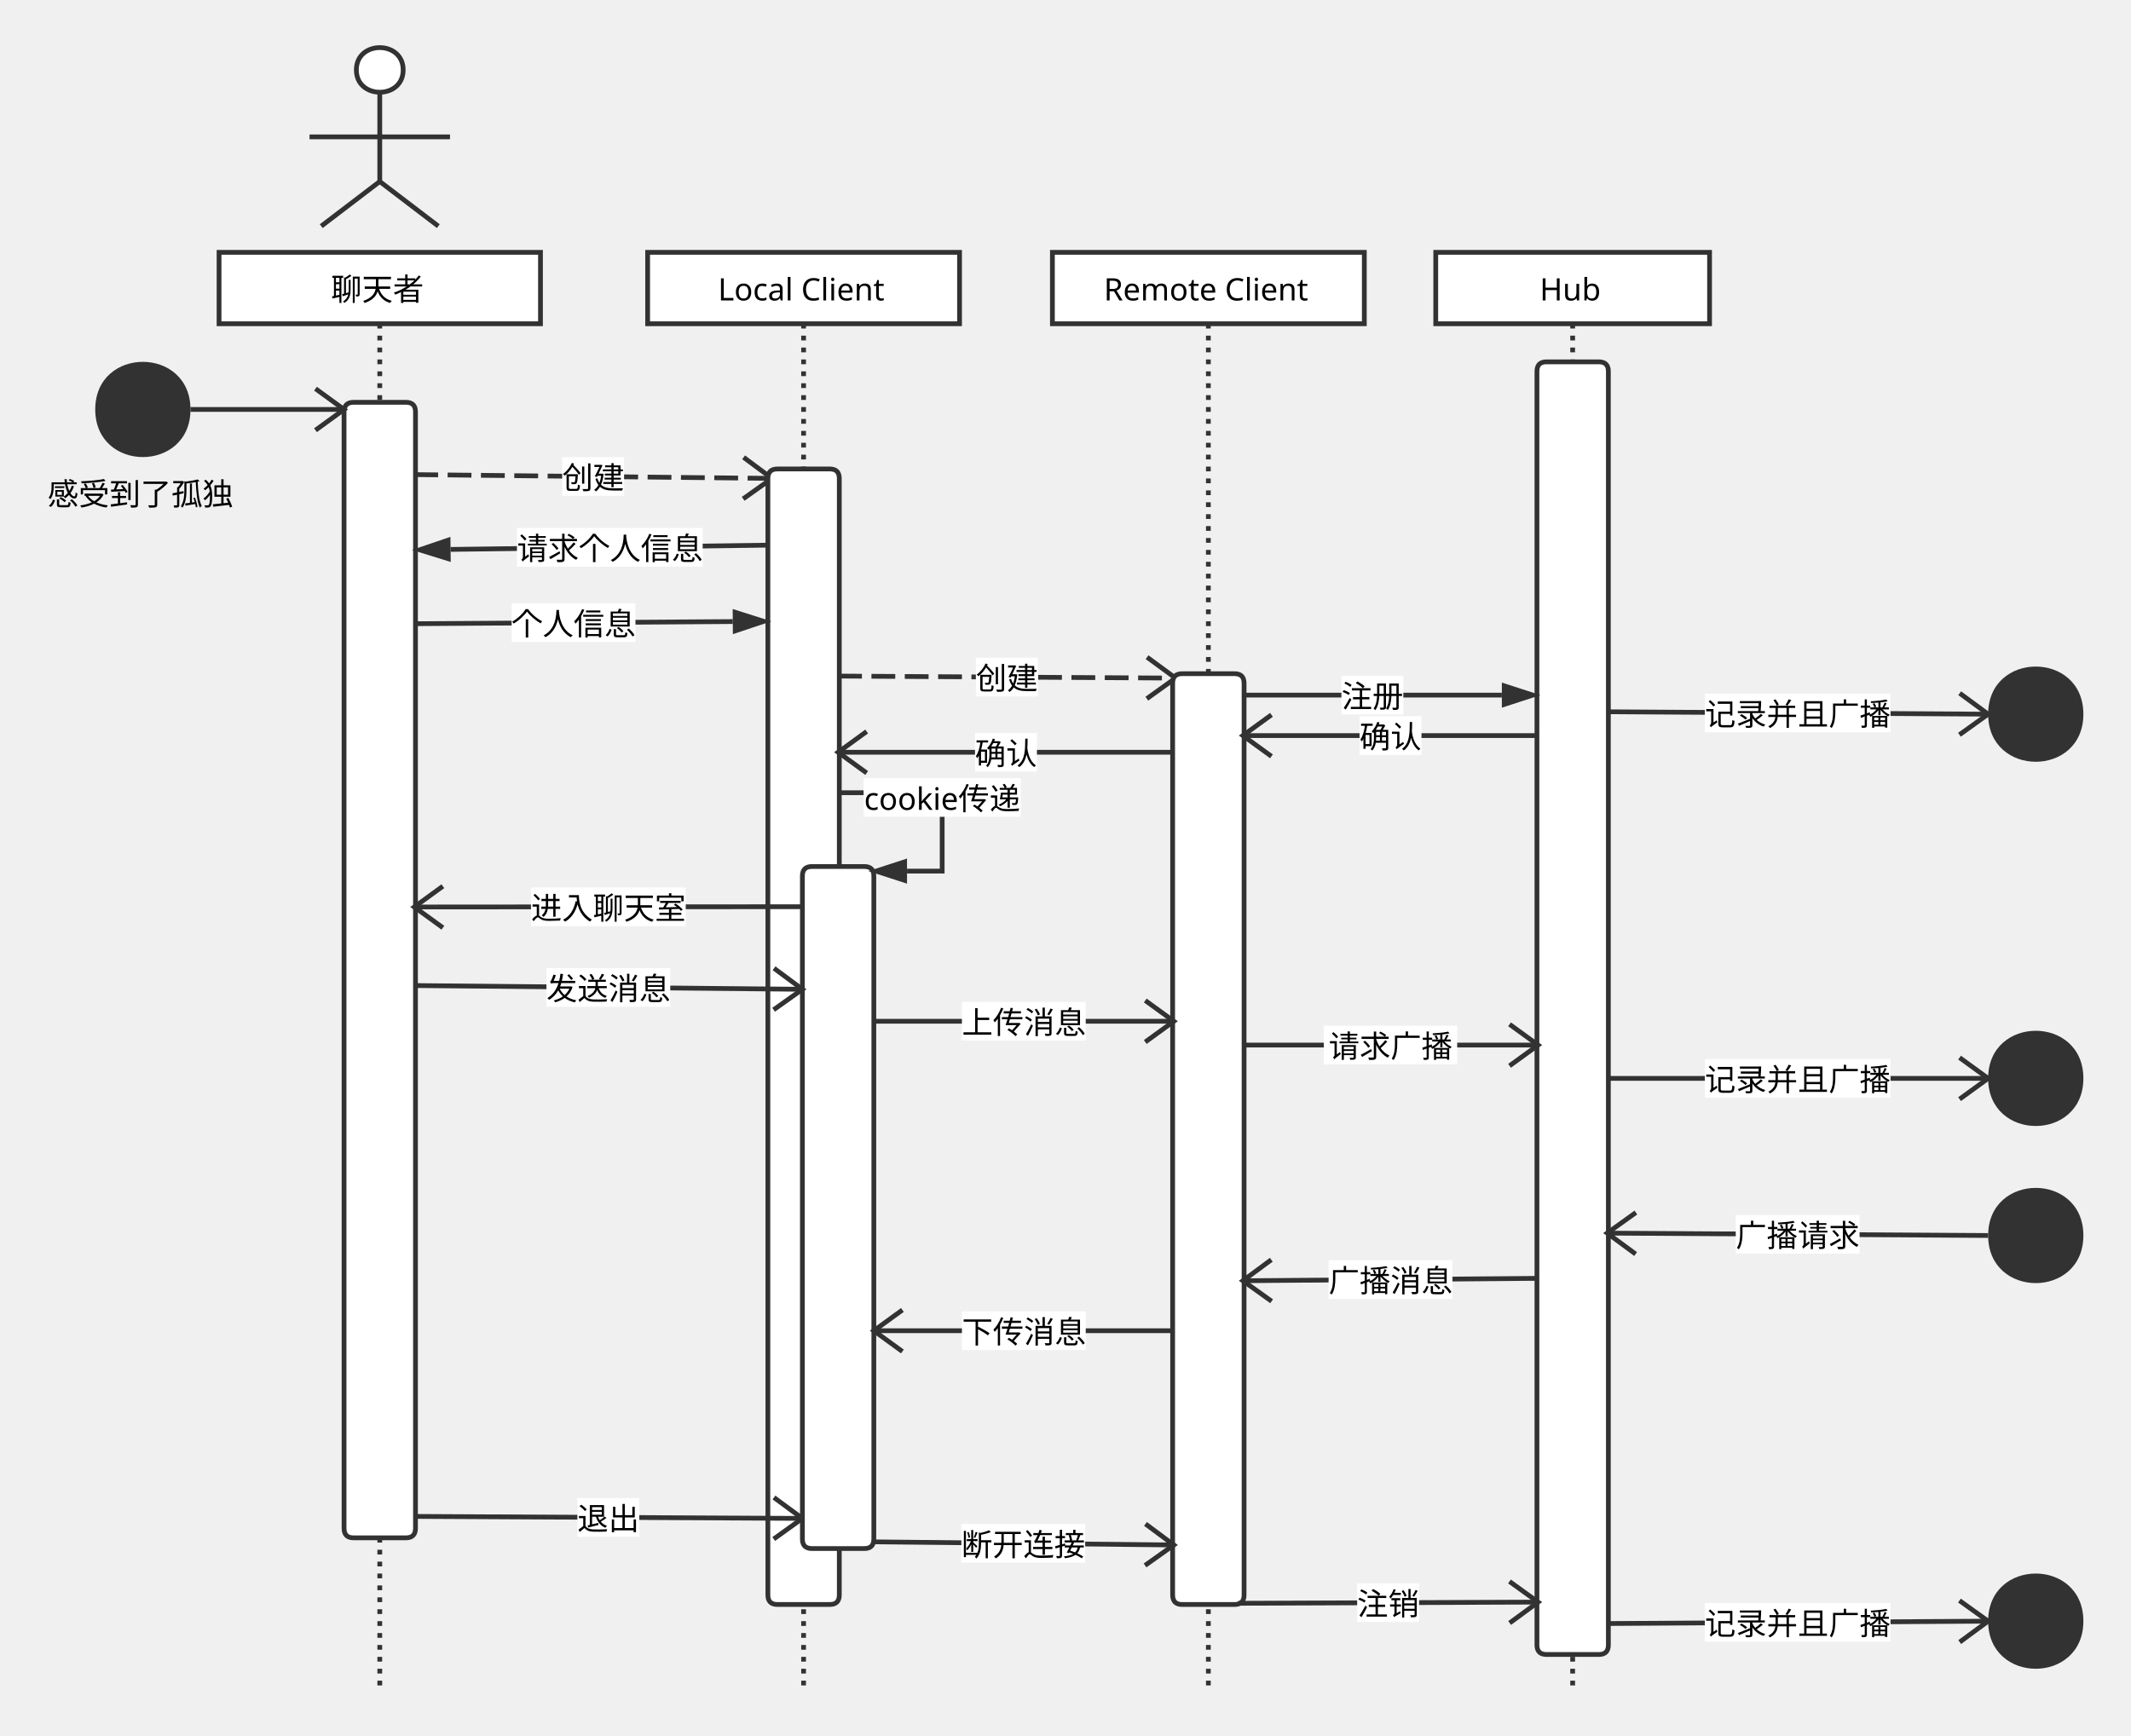
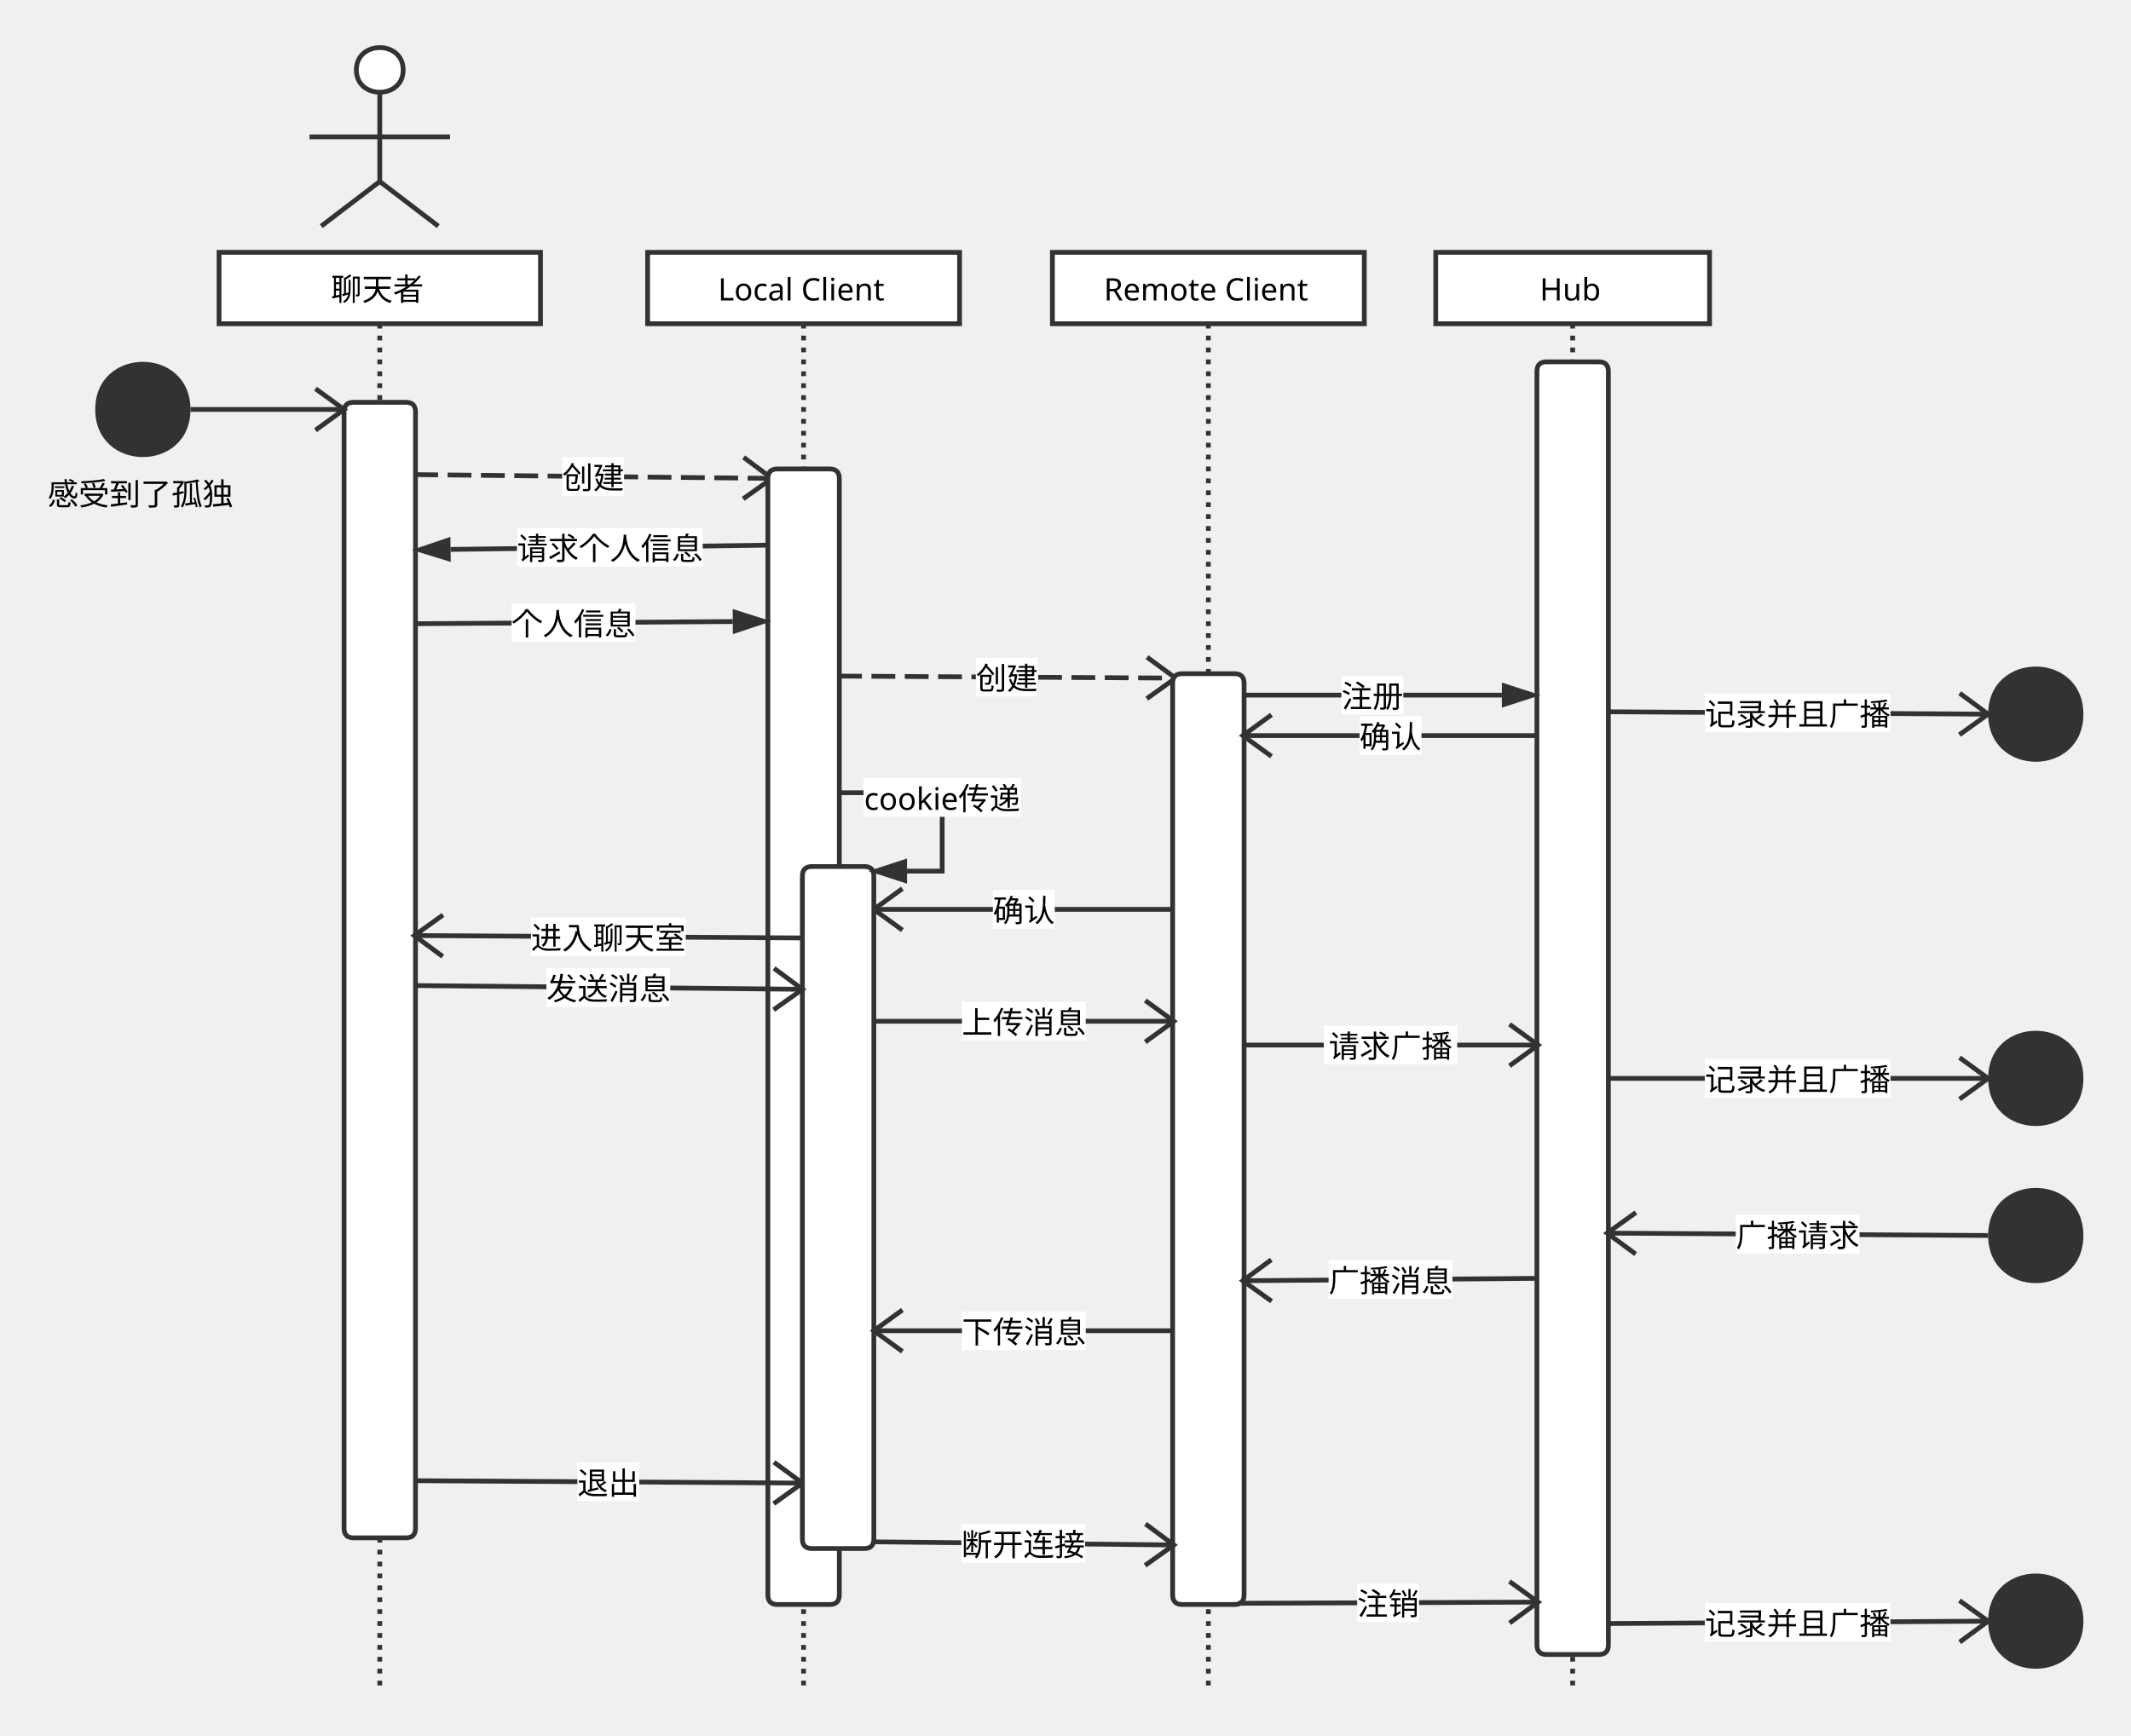
<svg xmlns="http://www.w3.org/2000/svg" id="processonSvg1000" viewBox="5.0 23.0 895.0 729.0" width="895.0" height="729.0">
  <defs id="ProcessOnDefs1001">
    <marker id="ProcessOnMarker1036" markerUnits="userSpaceOnUse" orient="auto" markerWidth="14.289" markerHeight="19.055" viewBox="-0.588 -0.809 14.289 19.055" refX="12.0" refY="8.719">
      <path id="ProcessOnPath1037" d="M0 0L12.0 8.719L0 17.437" stroke="#323232" stroke-width="2.0" fill="none" transform="matrix(1.0,0.0,0.0,1.0,0.0,0.0)" />
    </marker>
    <marker id="ProcessOnMarker1040" markerUnits="userSpaceOnUse" orient="auto" markerWidth="14.289" markerHeight="19.055" viewBox="-0.588 -0.809 14.289 19.055" refX="12.0" refY="8.719">
      <path id="ProcessOnPath1041" d="M0 0L12.0 8.719L0 17.437" stroke="#323232" stroke-width="2.0" fill="none" transform="matrix(1.0,0.0,0.0,1.0,0.0,0.0)" />
    </marker>
    <marker id="ProcessOnMarker1049" markerUnits="userSpaceOnUse" orient="auto" markerWidth="14.289" markerHeight="19.055" viewBox="-0.588 -0.809 14.289 19.055" refX="12.0" refY="8.719">
      <path id="ProcessOnPath1050" d="M0 0L12.0 8.719L0 17.437" stroke="#323232" stroke-width="2.0" fill="none" transform="matrix(1.0,0.0,0.0,1.0,0.0,0.0)" />
    </marker>
    <marker id="ProcessOnMarker1056" markerUnits="userSpaceOnUse" orient="auto" markerWidth="16.236" markerHeight="10.551" viewBox="-1.0 -1.376 16.236 10.551" refX="-1.0" refY="3.899">
      <path id="ProcessOnPath1057" d="M12.0 3.899L0.0 7.798V0.0Z" stroke="#323232" stroke-width="2.0" fill="#323232" transform="matrix(1.0,0.0,0.0,1.0,0.0,0.0)" />
    </marker>
    <marker id="ProcessOnMarker1063" markerUnits="userSpaceOnUse" orient="auto" markerWidth="16.236" markerHeight="10.551" viewBox="-1.0 -1.376 16.236 10.551" refX="-1.0" refY="3.899">
      <path id="ProcessOnPath1064" d="M12.0 3.899L0.0 7.798V0.0Z" stroke="#323232" stroke-width="2.0" fill="#323232" transform="matrix(1.0,0.0,0.0,1.0,0.0,0.0)" />
    </marker>
    <marker id="ProcessOnMarker1070" markerUnits="userSpaceOnUse" orient="auto" markerWidth="14.289" markerHeight="19.055" viewBox="-0.588 -0.809 14.289 19.055" refX="12.0" refY="8.719">
      <path id="ProcessOnPath1071" d="M0 0L12.0 8.719L0 17.437" stroke="#323232" stroke-width="2.0" fill="none" transform="matrix(1.0,0.0,0.0,1.0,0.0,0.0)" />
    </marker>
    <marker id="ProcessOnMarker1081" markerUnits="userSpaceOnUse" orient="auto" markerWidth="16.236" markerHeight="10.551" viewBox="-1.0 -1.376 16.236 10.551" refX="-1.0" refY="3.899">
      <path id="ProcessOnPath1082" d="M12.0 3.899L0.0 7.798V0.0Z" stroke="#323232" stroke-width="2.0" fill="#323232" transform="matrix(1.0,0.0,0.0,1.0,0.0,0.0)" />
    </marker>
    <marker id="ProcessOnMarker1088" markerUnits="userSpaceOnUse" orient="auto" markerWidth="14.289" markerHeight="19.055" viewBox="-0.588 -0.809 14.289 19.055" refX="12.0" refY="8.719">
      <path id="ProcessOnPath1089" d="M0 0L12.0 8.719L0 17.437" stroke="#323232" stroke-width="2.0" fill="none" transform="matrix(1.0,0.0,0.0,1.0,0.0,0.0)" />
    </marker>
    <marker id="ProcessOnMarker1095" markerUnits="userSpaceOnUse" orient="auto" markerWidth="14.289" markerHeight="19.055" viewBox="-0.588 -0.809 14.289 19.055" refX="12.0" refY="8.719">
      <path id="ProcessOnPath1096" d="M0 0L12.0 8.719L0 17.437" stroke="#323232" stroke-width="2.0" fill="none" transform="matrix(1.0,0.0,0.0,1.0,0.0,0.0)" />
    </marker>
    <marker id="ProcessOnMarker1104" markerUnits="userSpaceOnUse" orient="auto" markerWidth="14.289" markerHeight="19.055" viewBox="-0.588 -0.809 14.289 19.055" refX="12.0" refY="8.719">
      <path id="ProcessOnPath1105" d="M0 0L12.0 8.719L0 17.437" stroke="#323232" stroke-width="2.0" fill="none" transform="matrix(1.0,0.0,0.0,1.0,0.0,0.0)" />
    </marker>
    <marker id="ProcessOnMarker1111" markerUnits="userSpaceOnUse" orient="auto" markerWidth="14.289" markerHeight="19.055" viewBox="-0.588 -0.809 14.289 19.055" refX="12.0" refY="8.719">
      <path id="ProcessOnPath1112" d="M0 0L12.0 8.719L0 17.437" stroke="#323232" stroke-width="2.0" fill="none" transform="matrix(1.0,0.0,0.0,1.0,0.0,0.0)" />
    </marker>
    <marker id="ProcessOnMarker1118" markerUnits="userSpaceOnUse" orient="auto" markerWidth="14.289" markerHeight="19.055" viewBox="-0.588 -0.809 14.289 19.055" refX="12.0" refY="8.719">
      <path id="ProcessOnPath1119" d="M0 0L12.0 8.719L0 17.437" stroke="#323232" stroke-width="2.0" fill="none" transform="matrix(1.0,0.0,0.0,1.0,0.0,0.0)" />
    </marker>
    <marker id="ProcessOnMarker1125" markerUnits="userSpaceOnUse" orient="auto" markerWidth="14.289" markerHeight="19.055" viewBox="-0.588 -0.809 14.289 19.055" refX="12.0" refY="8.719">
      <path id="ProcessOnPath1126" d="M0 0L12.0 8.719L0 17.437" stroke="#323232" stroke-width="2.0" fill="none" transform="matrix(1.0,0.0,0.0,1.0,0.0,0.0)" />
    </marker>
    <marker id="ProcessOnMarker1132" markerUnits="userSpaceOnUse" orient="auto" markerWidth="14.289" markerHeight="19.055" viewBox="-0.588 -0.809 14.289 19.055" refX="12.0" refY="8.719">
      <path id="ProcessOnPath1133" d="M0 0L12.0 8.719L0 17.437" stroke="#323232" stroke-width="2.0" fill="none" transform="matrix(1.0,0.0,0.0,1.0,0.0,0.0)" />
    </marker>
    <marker id="ProcessOnMarker1143" markerUnits="userSpaceOnUse" orient="auto" markerWidth="14.289" markerHeight="19.055" viewBox="-0.588 -0.809 14.289 19.055" refX="12.0" refY="8.719">
      <path id="ProcessOnPath1144" d="M0 0L12.0 8.719L0 17.437" stroke="#323232" stroke-width="2.0" fill="none" transform="matrix(1.0,0.0,0.0,1.0,0.0,0.0)" />
    </marker>
    <marker id="ProcessOnMarker1150" markerUnits="userSpaceOnUse" orient="auto" markerWidth="14.289" markerHeight="19.055" viewBox="-0.588 -0.809 14.289 19.055" refX="12.0" refY="8.719">
      <path id="ProcessOnPath1151" d="M0 0L12.0 8.719L0 17.437" stroke="#323232" stroke-width="2.0" fill="none" transform="matrix(1.0,0.0,0.0,1.0,0.0,0.0)" />
    </marker>
    <marker id="ProcessOnMarker1157" markerUnits="userSpaceOnUse" orient="auto" markerWidth="14.289" markerHeight="19.055" viewBox="-0.588 -0.809 14.289 19.055" refX="12.0" refY="8.719">
      <path id="ProcessOnPath1158" d="M0 0L12.0 8.719L0 17.437" stroke="#323232" stroke-width="2.0" fill="none" transform="matrix(1.0,0.0,0.0,1.0,0.0,0.0)" />
    </marker>
    <marker id="ProcessOnMarker1164" markerUnits="userSpaceOnUse" orient="auto" markerWidth="14.289" markerHeight="19.055" viewBox="-0.588 -0.809 14.289 19.055" refX="12.0" refY="8.719">
      <path id="ProcessOnPath1165" d="M0 0L12.0 8.719L0 17.437" stroke="#323232" stroke-width="2.0" fill="none" transform="matrix(1.0,0.0,0.0,1.0,0.0,0.0)" />
    </marker>
    <marker id="ProcessOnMarker1171" markerUnits="userSpaceOnUse" orient="auto" markerWidth="14.289" markerHeight="19.055" viewBox="-0.588 -0.809 14.289 19.055" refX="12.0" refY="8.719">
      <path id="ProcessOnPath1172" d="M0 0L12.0 8.719L0 17.437" stroke="#323232" stroke-width="2.0" fill="none" transform="matrix(1.0,0.0,0.0,1.0,0.0,0.0)" />
    </marker>
    <marker id="ProcessOnMarker1178" markerUnits="userSpaceOnUse" orient="auto" markerWidth="14.289" markerHeight="19.055" viewBox="-0.588 -0.809 14.289 19.055" refX="12.0" refY="8.719">
      <path id="ProcessOnPath1179" d="M0 0L12.0 8.719L0 17.437" stroke="#323232" stroke-width="2.0" fill="none" transform="matrix(1.0,0.0,0.0,1.0,0.0,0.0)" />
    </marker>
    <marker id="ProcessOnMarker1189" markerUnits="userSpaceOnUse" orient="auto" markerWidth="14.289" markerHeight="19.055" viewBox="-0.588 -0.809 14.289 19.055" refX="12.0" refY="8.719">
      <path id="ProcessOnPath1190" d="M0 0L12.0 8.719L0 17.437" stroke="#323232" stroke-width="2.0" fill="none" transform="matrix(1.0,0.0,0.0,1.0,0.0,0.0)" />
    </marker>
    <marker id="ProcessOnMarker1196" markerUnits="userSpaceOnUse" orient="auto" markerWidth="16.236" markerHeight="10.551" viewBox="-1.0 -1.376 16.236 10.551" refX="-1.0" refY="3.899">
      <path id="ProcessOnPath1197" d="M12.0 3.899L0.0 7.798V0.0Z" stroke="#323232" stroke-width="2.0" fill="#323232" transform="matrix(1.0,0.0,0.0,1.0,0.0,0.0)" />
    </marker>
  </defs>
  <g id="ProcessOnG1002">
    <path id="ProcessOnPath1003" d="M5.0 23.0H900.0V752.0H5.0V23.0Z" fill="none" />
    <g id="ProcessOnG1004">
      <g id="ProcessOnG1005" transform="matrix(1.0,0.0,0.0,1.0,97.0,129.0)" opacity="1.0">
        <path id="ProcessOnPath1006" d="M67.5 30.0L67.5 603.0" stroke="#323232" stroke-width="2.0" stroke-dasharray="2.0 3.0" opacity="1.0" fill="none" />
        <path id="ProcessOnPath1007" d="M0.0 0.0L135.0 0.0L135.0 30.0L0.0 30.0Z" stroke="#323232" stroke-width="2.0" stroke-dasharray="none" opacity="1.0" fill="#ffffff" />
        <g id="ProcessOnG1008" transform="matrix(1.0,0.0,0.0,1.0,10.0,6.875)">
          <text id="ProcessOnText1009" fill="#000000" font-size="13" x="56.5" y="13.325" font-family="微软雅黑" font-weight="normal" font-style="normal" text-decoration="none" family="微软雅黑" text-anchor="middle" size="13">聊天者</text>
        </g>
      </g>
      <g id="ProcessOnG1010" transform="matrix(1.0,0.0,0.0,1.0,135.0,43.0)" opacity="1.0">
        <path id="ProcessOnPath1011" d="M19.667 9.375C19.667 -3.125 39.333 -3.125 39.333 9.375C39.333 21.875 19.667 21.875 19.667 9.375M29.5 18.75L29.5 56.25M29.5 56.25L4.917 75.0M29.5 56.25L54.083 75.0M0.0 37.5L59.0 37.5" stroke="#323232" stroke-width="2.0" stroke-dasharray="none" opacity="1.0" fill="#ffffff" />
        <path id="ProcessOnPath1012" d="M0.0 0.0L59.0 0.0L59.0 75.0L0.0 75.0Z" stroke="none" stroke-width="0.0" stroke-dasharray="none" opacity="1.0" fill="none" />
      </g>
      <g id="ProcessOnG1013" transform="matrix(1.0,0.0,0.0,1.0,277.0,129.0)" opacity="1.0">
        <path id="ProcessOnPath1014" d="M65.5 30.0L65.5 603.0" stroke="#323232" stroke-width="2.0" stroke-dasharray="2.0 3.0" opacity="1.0" fill="none" />
        <path id="ProcessOnPath1015" d="M0.0 0.0L131.0 0.0L131.0 30.0L0.0 30.0Z" stroke="#323232" stroke-width="2.0" stroke-dasharray="none" opacity="1.0" fill="#ffffff" />
        <g id="ProcessOnG1016" transform="matrix(1.0,0.0,0.0,1.0,10.0,6.875)">
          <text id="ProcessOnText1017" fill="#000000" font-size="13" x="54.5" y="13.325" font-family="微软雅黑" font-weight="normal" font-style="normal" text-decoration="none" family="微软雅黑" text-anchor="middle" size="13">Local Client</text>
        </g>
      </g>
      <g id="ProcessOnG1018" transform="matrix(1.0,0.0,0.0,1.0,447.0,129.0)" opacity="1.0">
        <path id="ProcessOnPath1019" d="M65.5 30.0L65.5 603.0" stroke="#323232" stroke-width="2.0" stroke-dasharray="2.0 3.0" opacity="1.0" fill="none" />
        <path id="ProcessOnPath1020" d="M0.0 0.0L131.0 0.0L131.0 30.0L0.0 30.0Z" stroke="#323232" stroke-width="2.0" stroke-dasharray="none" opacity="1.0" fill="#ffffff" />
        <g id="ProcessOnG1021" transform="matrix(1.0,0.0,0.0,1.0,10.0,6.875)">
          <text id="ProcessOnText1022" fill="#000000" font-size="13" x="54.5" y="13.325" font-family="微软雅黑" font-weight="normal" font-style="normal" text-decoration="none" family="微软雅黑" text-anchor="middle" size="13">Remote Client</text>
        </g>
      </g>
      <g id="ProcessOnG1023" transform="matrix(1.0,0.0,0.0,1.0,608.0,129.0)" opacity="1.0">
        <path id="ProcessOnPath1024" d="M57.5 30.0L57.5 603.0" stroke="#323232" stroke-width="2.0" stroke-dasharray="2.0 3.0" opacity="1.0" fill="none" />
        <path id="ProcessOnPath1025" d="M0.0 0.0L115.0 0.0L115.0 30.0L0.0 30.0Z" stroke="#323232" stroke-width="2.0" stroke-dasharray="none" opacity="1.0" fill="#ffffff" />
        <g id="ProcessOnG1026" transform="matrix(1.0,0.0,0.0,1.0,10.0,6.875)">
          <text id="ProcessOnText1027" fill="#000000" font-size="13" x="46.5" y="13.325" font-family="微软雅黑" font-weight="normal" font-style="normal" text-decoration="none" family="微软雅黑" text-anchor="middle" size="13">Hub</text>
        </g>
      </g>
      <g id="ProcessOnG1028" transform="matrix(1.0,0.0,0.0,1.0,45.0,175.0)" opacity="1.0">
        <path id="ProcessOnPath1029" d="M0.0 20.0C0.0 -6.667 40.0 -6.667 40.0 20.0C40.0 46.667 0.0 46.667 0.0 20.0Z" stroke="none" stroke-width="0.0" stroke-dasharray="none" opacity="1.0" fill="#323232" />
        <g id="ProcessOnG1030" transform="matrix(1.0,0.0,0.0,1.0,-20.0,46.875)">
          <text id="ProcessOnText1031" fill="#000000" font-size="13" x="39.0" y="13.325" font-family="微软雅黑" font-weight="normal" font-style="normal" text-decoration="none" family="微软雅黑" text-anchor="middle" size="13">感受到了孤独</text>
        </g>
      </g>
      <g id="ProcessOnG1032" transform="matrix(1.0,0.0,0.0,1.0,149.5,192.0)" opacity="1.0">
        <path id="ProcessOnPath1033" d="M0.0 4.0Q0.0 0.0 4.0 0.0L26.0 0.0Q30.0 0.0 30.0 4.0L30.0 473.0Q30.0 477.0 26.0 477.0L4.0 477.0Q0.0 477.0 0.0 473.0L0.0 4.0Z" stroke="#323232" stroke-width="2.0" stroke-dasharray="none" opacity="1.0" fill="#ffffff" />
      </g>
      <g id="ProcessOnG1034">
        <path id="ProcessOnPath1035" d="M85.0 195.0L149.5 195.0" stroke="#323232" stroke-width="2.0" stroke-dasharray="none" fill="none" marker-end="url(#ProcessOnMarker1036)" />
      </g>
      <g id="ProcessOnG1038">
        <path id="ProcessOnPath1039" d="M179.0 222.371L329.214 223.96" stroke="#323232" stroke-width="2.0" stroke-dasharray="10.0 4.0" fill="none" marker-end="url(#ProcessOnMarker1040)" />
        <g id="ProcessOnG1042" transform="matrix(1.0,0.0,0.0,1.0,254.107,215.0405)">
          <path id="ProcessOnPath1043" d="M0 0H26V16.25H0Z" fill="#fff" transform="matrix(1.0,0.0,0.0,1.0,-13,0.0)" />
          <text id="ProcessOnText1044" fill="#000000" font-size="13" x="0.0" y="13.325" font-family="微软雅黑" font-weight="normal" font-style="normal" text-decoration="none" family="微软雅黑" text-anchor="middle" size="13">创建</text>
        </g>
      </g>
      <g id="ProcessOnG1045" transform="matrix(1.0,0.0,0.0,1.0,327.5,220.0)" opacity="1.0">
        <path id="ProcessOnPath1046" d="M0.0 4.0Q0.0 0.0 4.0 0.0L26.0 0.0Q30.0 0.0 30.0 4.0L30.0 473.0Q30.0 477.0 26.0 477.0L4.0 477.0Q0.0 477.0 0.0 473.0L0.0 4.0Z" stroke="#323232" stroke-width="2.0" stroke-dasharray="none" opacity="1.0" fill="#ffffff" />
      </g>
      <g id="ProcessOnG1047">
-         <path id="ProcessOnPath1048" d="M179.0 660.0L342.0 660.84" stroke="#323232" stroke-width="2.0" stroke-dasharray="none" fill="none" marker-end="url(#ProcessOnMarker1049)" />
-         <g id="ProcessOnG1051" transform="matrix(1.0,0.0,0.0,1.0,260.5,652.2948)">
+         <path id="ProcessOnPath1048" d="M179.0 645.0L342.0 646.0" stroke="#323232" stroke-width="2.0" stroke-dasharray="none" fill="none" marker-end="url(#ProcessOnMarker1049)" />
+         <g id="ProcessOnG1051" transform="matrix(1.0,0.0,0.0,1.0,260.5,637.375)">
          <path id="ProcessOnPath1052" d="M0 0H26.0V16.25H0Z" fill="#fff" transform="matrix(1.0,0.0,0.0,1.0,-13.0,0.0)" />
          <text id="ProcessOnText1053" fill="#000000" font-size="13" x="0.0" y="13.325" font-family="微软雅黑" font-weight="normal" font-style="normal" text-decoration="none" family="微软雅黑" text-anchor="middle" size="13">退出</text>
        </g>
      </g>
      <g id="ProcessOnG1054">
        <path id="ProcessOnPath1055" d="M328.0 252.0L194.235 253.796" stroke="#323232" stroke-width="2.0" stroke-dasharray="none" fill="none" marker-end="url(#ProcessOnMarker1056)" />
        <g id="ProcessOnG1058" transform="matrix(1.0,0.0,0.0,1.0,261.1173,244.7728)">
          <path id="ProcessOnPath1059" d="M0 0H78.0V16.25H0Z" fill="#fff" transform="matrix(1.0,0.0,0.0,1.0,-39.0,0.0)" />
          <text id="ProcessOnText1060" fill="#000000" font-size="13" x="0.0" y="13.325" font-family="微软雅黑" font-weight="normal" font-style="normal" text-decoration="none" family="微软雅黑" text-anchor="middle" size="13">请求个人信息</text>
        </g>
      </g>
      <g id="ProcessOnG1061">
        <path id="ProcessOnPath1062" d="M179.0 285.0L312.764 284.102" stroke="#323232" stroke-width="2.0" stroke-dasharray="none" fill="none" marker-end="url(#ProcessOnMarker1063)" />
        <g id="ProcessOnG1065" transform="matrix(1.0,0.0,0.0,1.0,245.8821,276.4261)">
          <path id="ProcessOnPath1066" d="M0 0H52.0V16.25H0Z" fill="#fff" transform="matrix(1.0,0.0,0.0,1.0,-26.0,0.0)" />
          <text id="ProcessOnText1067" fill="#000000" font-size="13" x="0.0" y="13.325" font-family="微软雅黑" font-weight="normal" font-style="normal" text-decoration="none" family="微软雅黑" text-anchor="middle" size="13">个人信息</text>
        </g>
      </g>
      <g id="ProcessOnG1068">
        <path id="ProcessOnPath1069" d="M357.0 307.0L498.707 307.849" stroke="#323232" stroke-width="2.0" stroke-dasharray="10.0 4.0" fill="none" marker-end="url(#ProcessOnMarker1070)" />
        <g id="ProcessOnG1072" transform="matrix(1.0,0.0,0.0,1.0,427.8536,299.2995)">
          <path id="ProcessOnPath1073" d="M0 0H26.0V16.25H0Z" fill="#fff" transform="matrix(1.0,0.0,0.0,1.0,-13.0,0.0)" />
          <text id="ProcessOnText1074" fill="#000000" font-size="13" x="0.0" y="13.325" font-family="微软雅黑" font-weight="normal" font-style="normal" text-decoration="none" family="微软雅黑" text-anchor="middle" size="13">创建</text>
        </g>
      </g>
      <g id="ProcessOnG1075" transform="matrix(1.0,0.0,0.0,1.0,497.5,306.0)" opacity="1.0">
        <path id="ProcessOnPath1076" d="M0.0 4.0Q0.0 0.0 4.0 0.0L26.0 0.0Q30.0 0.0 30.0 4.0L30.0 387.0Q30.0 391.0 26.0 391.0L4.0 391.0Q0.0 391.0 0.0 387.0L0.0 4.0Z" stroke="#323232" stroke-width="2.0" stroke-dasharray="none" opacity="1.0" fill="#ffffff" />
      </g>
      <g id="ProcessOnG1077" transform="matrix(1.0,0.0,0.0,1.0,650.5,175.0)" opacity="1.0">
        <path id="ProcessOnPath1078" d="M0.0 4.0Q0.0 0.0 4.0 0.0L26.0 0.0Q30.0 0.0 30.0 4.0L30.0 539.0Q30.0 543.0 26.0 543.0L4.0 543.0Q0.0 543.0 0.0 539.0L0.0 4.0Z" stroke="#323232" stroke-width="2.0" stroke-dasharray="none" opacity="1.0" fill="#ffffff" />
      </g>
      <g id="ProcessOnG1079">
        <path id="ProcessOnPath1080" d="M527.0 315.0L635.764 315.0" stroke="#323232" stroke-width="2.0" stroke-dasharray="none" fill="none" marker-end="url(#ProcessOnMarker1081)" />
        <g id="ProcessOnG1083" transform="matrix(1.0,0.0,0.0,1.0,581.382,306.875)">
          <path id="ProcessOnPath1084" d="M0 0H26.0V16.25H0Z" fill="#fff" transform="matrix(1.0,0.0,0.0,1.0,-13.0,0.0)" />
          <text id="ProcessOnText1085" fill="#000000" font-size="13" x="0.0" y="13.325" font-family="微软雅黑" font-weight="normal" font-style="normal" text-decoration="none" family="微软雅黑" text-anchor="middle" size="13">注册</text>
        </g>
      </g>
      <g id="ProcessOnG1086">
        <path id="ProcessOnPath1087" d="M651.0 332.0L527.0 332.0" stroke="#323232" stroke-width="2.0" stroke-dasharray="none" fill="none" marker-end="url(#ProcessOnMarker1088)" />
        <g id="ProcessOnG1090" transform="matrix(1.0,0.0,0.0,1.0,589.0,323.875)">
          <path id="ProcessOnPath1091" d="M0 0H26.0V16.25H0Z" fill="#fff" transform="matrix(1.0,0.0,0.0,1.0,-13.0,0.0)" />
          <text id="ProcessOnText1092" fill="#000000" font-size="13" x="0.0" y="13.325" font-family="微软雅黑" font-weight="normal" font-style="normal" text-decoration="none" family="微软雅黑" text-anchor="middle" size="13">确认</text>
        </g>
      </g>
      <g id="ProcessOnG1093">
-         <path id="ProcessOnPath1094" d="M498.0 339.0L357.0 339.0" stroke="#323232" stroke-width="2.0" stroke-dasharray="none" fill="none" marker-end="url(#ProcessOnMarker1095)" />
-         <g id="ProcessOnG1097" transform="matrix(1.0,0.0,0.0,1.0,427.5,330.875)">
+         <path id="ProcessOnPath1094" d="M498.0 405.0L372.0 405.0" stroke="#323232" stroke-width="2.0" stroke-dasharray="none" fill="none" marker-end="url(#ProcessOnMarker1095)" />
+         <g id="ProcessOnG1097" transform="matrix(1.0,0.0,0.0,1.0,435.0,396.875)">
          <path id="ProcessOnPath1098" d="M0 0H26.0V16.25H0Z" fill="#fff" transform="matrix(1.0,0.0,0.0,1.0,-13.0,0.0)" />
          <text id="ProcessOnText1099" fill="#000000" font-size="13" x="0.0" y="13.325" font-family="微软雅黑" font-weight="normal" font-style="normal" text-decoration="none" family="微软雅黑" text-anchor="middle" size="13">确认</text>
        </g>
      </g>
      <g id="ProcessOnG1100" transform="matrix(1.0,0.0,0.0,1.0,342.0,387.0)" opacity="1.0">
        <path id="ProcessOnPath1101" d="M0.0 4.0Q0.0 0.0 4.0 0.0L26.0 0.0Q30.0 0.0 30.0 4.0L30.0 282.5Q30.0 286.5 26.0 286.5L4.0 286.5Q0.0 286.5 0.0 282.5L0.0 4.0Z" stroke="#323232" stroke-width="2.0" stroke-dasharray="none" opacity="1.0" fill="#ffffff" />
      </g>
      <g id="ProcessOnG1102">
-         <path id="ProcessOnPath1103" d="M342.0 403.881L179.0 404.0" stroke="#323232" stroke-width="2.0" stroke-dasharray="none" fill="none" marker-end="url(#ProcessOnMarker1104)" />
-         <g id="ProcessOnG1106" transform="matrix(1.0,0.0,0.0,1.0,260.5,395.8153)">
+         <path id="ProcessOnPath1103" d="M342.0 417.0L179.0 416.0" stroke="#323232" stroke-width="2.0" stroke-dasharray="none" fill="none" marker-end="url(#ProcessOnMarker1104)" />
+         <g id="ProcessOnG1106" transform="matrix(1.0,0.0,0.0,1.0,260.5,408.375)">
          <path id="ProcessOnPath1107" d="M0 0H65.0V16.25H0Z" fill="#fff" transform="matrix(1.0,0.0,0.0,1.0,-32.5,0.0)" />
          <text id="ProcessOnText1108" fill="#000000" font-size="13" x="0.0" y="13.325" font-family="微软雅黑" font-weight="normal" font-style="normal" text-decoration="none" family="微软雅黑" text-anchor="middle" size="13">进入聊天室</text>
        </g>
      </g>
      <g id="ProcessOnG1109">
        <path id="ProcessOnPath1110" d="M179.0 437.0L342.0 438.579" stroke="#323232" stroke-width="2.0" stroke-dasharray="none" fill="none" marker-end="url(#ProcessOnMarker1111)" />
        <g id="ProcessOnG1113" transform="matrix(1.0,0.0,0.0,1.0,260.5,429.6647)">
          <path id="ProcessOnPath1114" d="M0 0H52.0V16.25H0Z" fill="#fff" transform="matrix(1.0,0.0,0.0,1.0,-26.0,0.0)" />
          <text id="ProcessOnText1115" fill="#000000" font-size="13" x="0.0" y="13.325" font-family="微软雅黑" font-weight="normal" font-style="normal" text-decoration="none" family="微软雅黑" text-anchor="middle" size="13">发送消息</text>
        </g>
      </g>
      <g id="ProcessOnG1116">
        <path id="ProcessOnPath1117" d="M372.0 452.0L498.0 452.0" stroke="#323232" stroke-width="2.0" stroke-dasharray="none" fill="none" marker-end="url(#ProcessOnMarker1118)" />
        <g id="ProcessOnG1120" transform="matrix(1.0,0.0,0.0,1.0,435.0,443.875)">
          <path id="ProcessOnPath1121" d="M0 0H52.0V16.25H0Z" fill="#fff" transform="matrix(1.0,0.0,0.0,1.0,-26.0,0.0)" />
          <text id="ProcessOnText1122" fill="#000000" font-size="13" x="0.0" y="13.325" font-family="微软雅黑" font-weight="normal" font-style="normal" text-decoration="none" family="微软雅黑" text-anchor="middle" size="13">上传消息</text>
        </g>
      </g>
      <g id="ProcessOnG1123">
        <path id="ProcessOnPath1124" d="M527.0 462.0L651.0 462.0" stroke="#323232" stroke-width="2.0" stroke-dasharray="none" fill="none" marker-end="url(#ProcessOnMarker1125)" />
        <g id="ProcessOnG1127" transform="matrix(1.0,0.0,0.0,1.0,589.0,453.875)">
          <path id="ProcessOnPath1128" d="M0 0H56.0V16.25H0Z" fill="#fff" transform="matrix(1.0,0.0,0.0,1.0,-28.0,0.0)" />
          <text id="ProcessOnText1129" fill="#000000" font-size="13" x="0.0" y="13.325" font-family="微软雅黑" font-weight="normal" font-style="normal" text-decoration="none" family="微软雅黑" text-anchor="middle" size="13">请求广播 </text>
        </g>
      </g>
      <g id="ProcessOnG1130">
        <path id="ProcessOnPath1131" d="M680.0 476.0L840.0 476.0" stroke="#323232" stroke-width="2.0" stroke-dasharray="none" fill="none" marker-end="url(#ProcessOnMarker1132)" />
        <g id="ProcessOnG1134" transform="matrix(1.0,0.0,0.0,1.0,760.0,467.875)">
          <path id="ProcessOnPath1135" d="M0 0H78.0V16.25H0Z" fill="#fff" transform="matrix(1.0,0.0,0.0,1.0,-39.0,0.0)" />
          <text id="ProcessOnText1136" fill="#000000" font-size="13" x="0.0" y="13.325" font-family="微软雅黑" font-weight="normal" font-style="normal" text-decoration="none" family="微软雅黑" text-anchor="middle" size="13">记录并且广播</text>
        </g>
      </g>
      <g id="ProcessOnG1137" transform="matrix(1.0,0.0,0.0,1.0,840.0,456.0)" opacity="1.0">
        <path id="ProcessOnPath1138" d="M0.0 20.0C0.0 -6.667 40.0 -6.667 40.0 20.0C40.0 46.667 0.0 46.667 0.0 20.0Z" stroke="none" stroke-width="0.0" stroke-dasharray="none" opacity="1.0" fill="#323232" />
      </g>
      <g id="ProcessOnG1139" transform="matrix(1.0,0.0,0.0,1.0,840.0,522.0)" opacity="1.0">
        <path id="ProcessOnPath1140" d="M0.0 20.0C0.0 -6.667 40.0 -6.667 40.0 20.0C40.0 46.667 0.0 46.667 0.0 20.0Z" stroke="none" stroke-width="0.0" stroke-dasharray="none" opacity="1.0" fill="#323232" />
      </g>
      <g id="ProcessOnG1141">
        <path id="ProcessOnPath1142" d="M840.0 542.0L680.0 541.0" stroke="#323232" stroke-width="2.0" stroke-dasharray="none" fill="none" marker-end="url(#ProcessOnMarker1143)" />
        <g id="ProcessOnG1145" transform="matrix(1.0,0.0,0.0,1.0,760.0,533.375)">
          <path id="ProcessOnPath1146" d="M0 0H52.0V16.25H0Z" fill="#fff" transform="matrix(1.0,0.0,0.0,1.0,-26.0,0.0)" />
          <text id="ProcessOnText1147" fill="#000000" font-size="13" x="0.0" y="13.325" font-family="微软雅黑" font-weight="normal" font-style="normal" text-decoration="none" family="微软雅黑" text-anchor="middle" size="13">广播请求</text>
        </g>
      </g>
      <g id="ProcessOnG1148">
        <path id="ProcessOnPath1149" d="M651.0 560.0L527.0 561.0" stroke="#323232" stroke-width="2.0" stroke-dasharray="none" fill="none" marker-end="url(#ProcessOnMarker1150)" />
        <g id="ProcessOnG1152" transform="matrix(1.0,0.0,0.0,1.0,589.0,552.375)">
          <path id="ProcessOnPath1153" d="M0 0H52.0V16.25H0Z" fill="#fff" transform="matrix(1.0,0.0,0.0,1.0,-26.0,0.0)" />
          <text id="ProcessOnText1154" fill="#000000" font-size="13" x="0.0" y="13.325" font-family="微软雅黑" font-weight="normal" font-style="normal" text-decoration="none" family="微软雅黑" text-anchor="middle" size="13">广播消息</text>
        </g>
      </g>
      <g id="ProcessOnG1155">
        <path id="ProcessOnPath1156" d="M498.0 582.0L372.0 582.0" stroke="#323232" stroke-width="2.0" stroke-dasharray="none" fill="none" marker-end="url(#ProcessOnMarker1157)" />
        <g id="ProcessOnG1159" transform="matrix(1.0,0.0,0.0,1.0,435.0,573.875)">
          <path id="ProcessOnPath1160" d="M0 0H52.0V16.25H0Z" fill="#fff" transform="matrix(1.0,0.0,0.0,1.0,-26.0,0.0)" />
          <text id="ProcessOnText1161" fill="#000000" font-size="13" x="0.0" y="13.325" font-family="微软雅黑" font-weight="normal" font-style="normal" text-decoration="none" family="微软雅黑" text-anchor="middle" size="13">下传消息</text>
        </g>
      </g>
      <g id="ProcessOnG1162">
        <path id="ProcessOnPath1163" d="M371.536 670.687L498.0 672.0" stroke="#323232" stroke-width="2.0" stroke-dasharray="none" fill="none" marker-end="url(#ProcessOnMarker1164)" />
        <g id="ProcessOnG1166" transform="matrix(1.0,0.0,0.0,1.0,434.7679,663.2183)">
          <path id="ProcessOnPath1167" d="M0 0H52.0V16.25H0Z" fill="#fff" transform="matrix(1.0,0.0,0.0,1.0,-26.0,0.0)" />
          <text id="ProcessOnText1168" fill="#000000" font-size="13" x="0.0" y="13.325" font-family="微软雅黑" font-weight="normal" font-style="normal" text-decoration="none" family="微软雅黑" text-anchor="middle" size="13">断开连接</text>
        </g>
      </g>
      <g id="ProcessOnG1169">
        <path id="ProcessOnPath1170" d="M525.0 696.497L651.0 696.0" stroke="#323232" stroke-width="2.0" stroke-dasharray="none" fill="none" marker-end="url(#ProcessOnMarker1171)" />
        <g id="ProcessOnG1173" transform="matrix(1.0,0.0,0.0,1.0,588.0,688.1237)">
          <path id="ProcessOnPath1174" d="M0 0H26.0V16.25H0Z" fill="#fff" transform="matrix(1.0,0.0,0.0,1.0,-13.0,0.0)" />
          <text id="ProcessOnText1175" fill="#000000" font-size="13" x="0.0" y="13.325" font-family="微软雅黑" font-weight="normal" font-style="normal" text-decoration="none" family="微软雅黑" text-anchor="middle" size="13">注销</text>
        </g>
      </g>
      <g id="ProcessOnG1176">
        <path id="ProcessOnPath1177" d="M680.0 322.0L840.0 323.0" stroke="#323232" stroke-width="2.0" stroke-dasharray="none" fill="none" marker-end="url(#ProcessOnMarker1178)" />
        <g id="ProcessOnG1180" transform="matrix(1.0,0.0,0.0,1.0,760.0,314.375)">
          <path id="ProcessOnPath1181" d="M0 0H78.0V16.25H0Z" fill="#fff" transform="matrix(1.0,0.0,0.0,1.0,-39.0,0.0)" />
          <text id="ProcessOnText1182" fill="#000000" font-size="13" x="0.0" y="13.325" font-family="微软雅黑" font-weight="normal" font-style="normal" text-decoration="none" family="微软雅黑" text-anchor="middle" size="13">记录并且广播</text>
        </g>
      </g>
      <g id="ProcessOnG1183" transform="matrix(1.0,0.0,0.0,1.0,840.0,303.0)" opacity="1.0">
        <path id="ProcessOnPath1184" d="M0.0 20.0C0.0 -6.667 40.0 -6.667 40.0 20.0C40.0 46.667 0.0 46.667 0.0 20.0Z" stroke="none" stroke-width="0.0" stroke-dasharray="none" opacity="1.0" fill="#323232" />
      </g>
      <g id="ProcessOnG1185" transform="matrix(1.0,0.0,0.0,1.0,840.0,684.0)" opacity="1.0">
        <path id="ProcessOnPath1186" d="M0.0 20.0C0.0 -6.667 40.0 -6.667 40.0 20.0C40.0 46.667 0.0 46.667 0.0 20.0Z" stroke="none" stroke-width="0.0" stroke-dasharray="none" opacity="1.0" fill="#323232" />
      </g>
      <g id="ProcessOnG1187">
        <path id="ProcessOnPath1188" d="M680.0 705.0L840.0 704.0" stroke="#323232" stroke-width="2.0" stroke-dasharray="none" fill="none" marker-end="url(#ProcessOnMarker1189)" />
        <g id="ProcessOnG1191" transform="matrix(1.0,0.0,0.0,1.0,760.0,696.375)">
          <path id="ProcessOnPath1192" d="M0 0H78.0V16.25H0Z" fill="#fff" transform="matrix(1.0,0.0,0.0,1.0,-39.0,0.0)" />
          <text id="ProcessOnText1193" fill="#000000" font-size="13" x="0.0" y="13.325" font-family="微软雅黑" font-weight="normal" font-style="normal" text-decoration="none" family="微软雅黑" text-anchor="middle" size="13">记录并且广播</text>
        </g>
      </g>
      <g id="ProcessOnG1194">
        <path id="ProcessOnPath1195" d="M357.0 356.0L400.702 356.0L400.702 388.928L385.938 388.928" stroke="#323232" stroke-width="2.0" stroke-dasharray="none" fill="none" marker-end="url(#ProcessOnMarker1196)" />
        <g id="ProcessOnG1198" transform="matrix(1.0,0.0,0.0,1.0,400.7019,349.8702)">
          <path id="ProcessOnPath1199" d="M0 0H66.0V16.25H0Z" fill="#fff" transform="matrix(1.0,0.0,0.0,1.0,-33.0,0.0)" />
          <text id="ProcessOnText1200" fill="#000000" font-size="13" x="0.0" y="13.325" font-family="微软雅黑" font-weight="normal" font-style="normal" text-decoration="none" family="微软雅黑" text-anchor="middle" size="13">cookie传递</text>
        </g>
      </g>
    </g>
  </g>
</svg>
